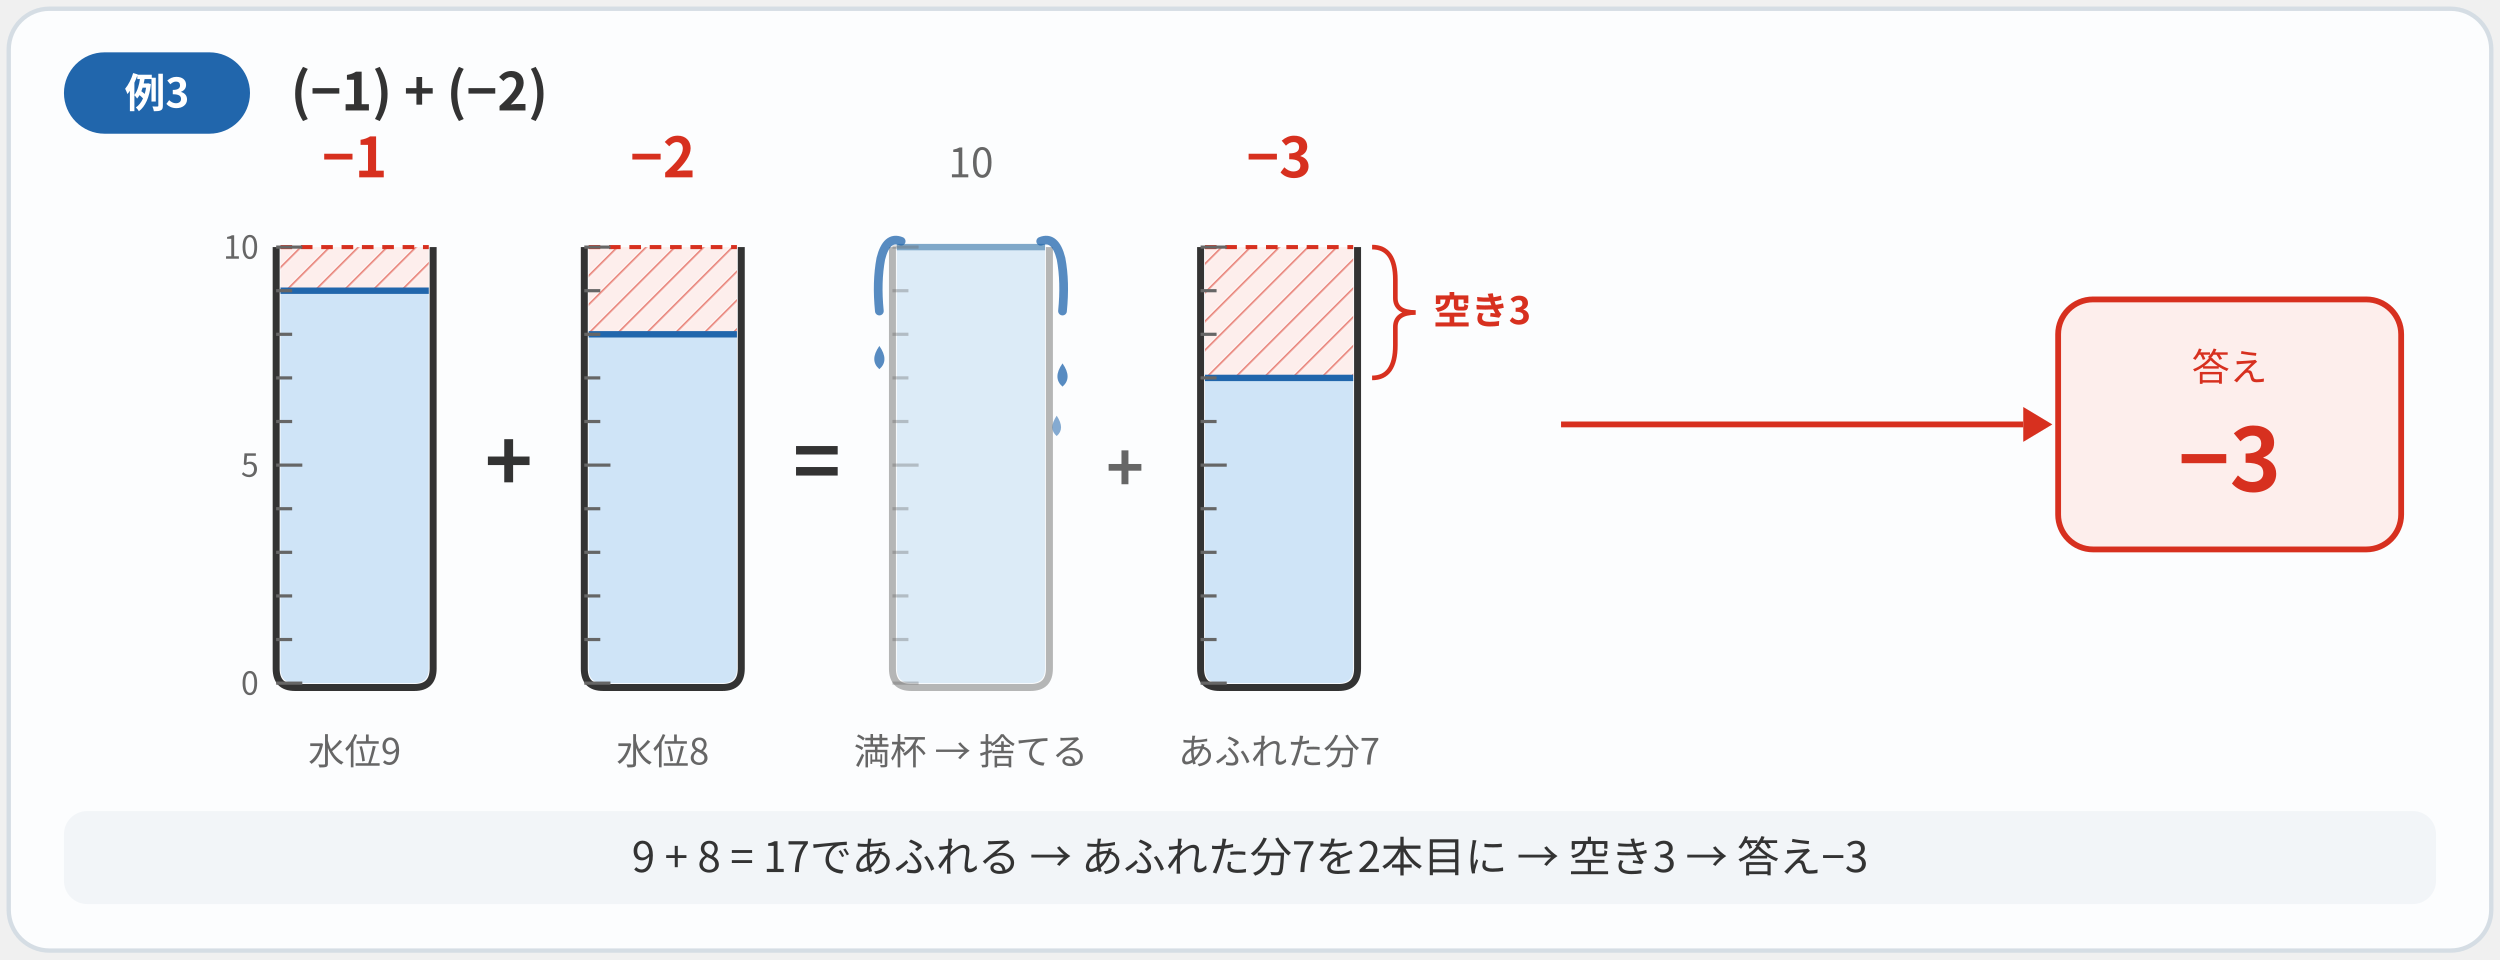
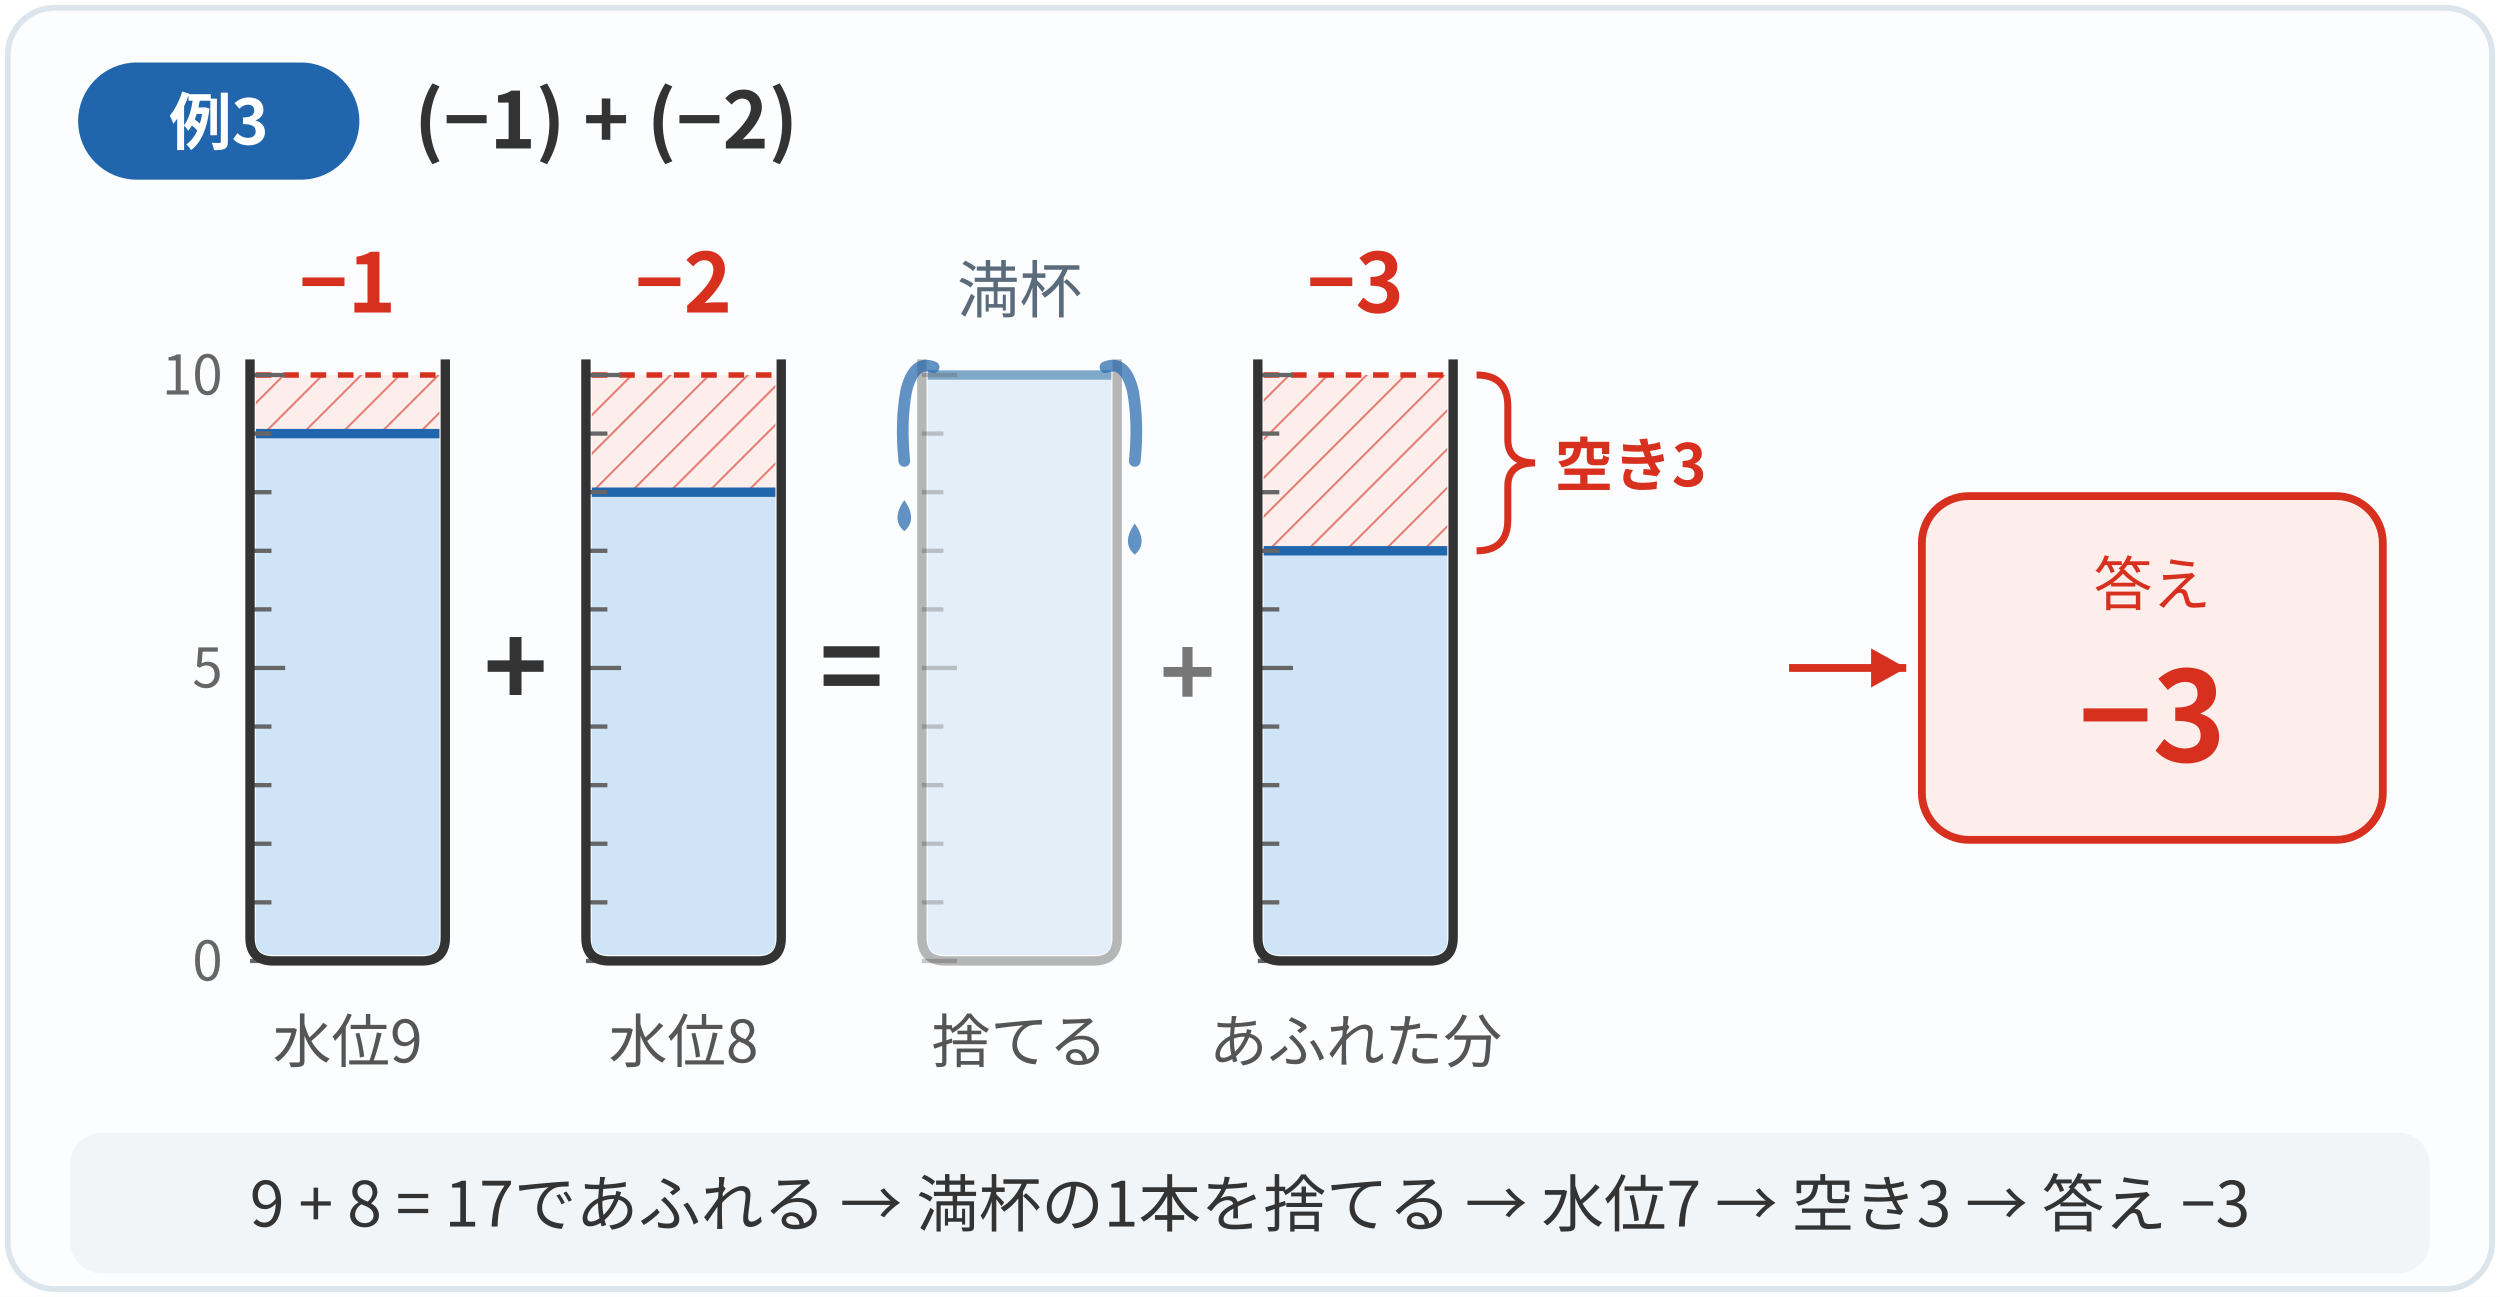
- <svg xmlns="http://www.w3.org/2000/svg" xml:lang="ja" lang="ja" viewBox="0 0 860 330" font-family="'Hiragino Sans','Hiragino Kaku Gothic ProN','Noto Sans JP','Noto Sans CJK JP','Yu Gothic','Meiryo',sans-serif">
+ <svg xmlns="http://www.w3.org/2000/svg" xml:lang="ja" viewBox="0 0 640 332" width="640" height="332" role="img" aria-labelledby="title desc" font-family="'Hiragino Sans','Noto Sans CJK JP','Yu Gothic',sans-serif">
  <defs>
    <pattern id="hred" patternUnits="userSpaceOnUse" width="7" height="7" patternTransform="rotate(45)">
      <rect width="7" height="7" fill="#fdeeec" />
      <line x1="0" y1="0" x2="0" y2="7" stroke="#d7301f" stroke-width="1.1" stroke-opacity="0.55" />
    </pattern>
  </defs>
-   <rect x="3" y="3" width="854" height="324" rx="14" fill="#fcfdfe" stroke="#d5dde4" stroke-width="1.5" />
-   <rect x="22" y="18" width="64" height="28" rx="14" fill="#2166ac" />
-   <text x="54.0" y="37" font-size="14" fill="#fff" text-anchor="middle" font-weight="bold" font-family="'Hiragino Sans','Hiragino Kaku Gothic ProN','Noto Sans JP','Noto Sans CJK JP','Yu Gothic','Meiryo',sans-serif">例3</text>
-   <text x="100" y="38" font-size="18" fill="#333" text-anchor="start" font-weight="bold" font-family="'Hiragino Sans','Hiragino Kaku Gothic ProN','Noto Sans JP','Noto Sans CJK JP','Yu Gothic','Meiryo',sans-serif">(−1) + (−2)</text>
-   <rect x="96.5" y="85" width="51" height="15" fill="url(#hred)" />
-   <line x1="96.5" y1="85" x2="147.5" y2="85" stroke="#d7301f" stroke-width="1.4" stroke-dasharray="4 3" />
-   <path d="M 96.5 100 L 96.5 230 Q 96.5 235 101.5 235 L 142.5 235 Q 147.5 235 147.5 230 L 147.5 100 Z" fill="#cfe4f7" />
-   <line x1="96.5" y1="100" x2="147.5" y2="100" stroke="#2166ac" stroke-width="2.2" />
-   <path d="M 95 85 L 95 230 Q 95 236.5 101.5 236.5 L 142.5 236.5 Q 149 236.5 149 230 L 149 85" fill="none" stroke="#333" stroke-width="2.4" stroke-opacity="1.0" />
-   <line x1="95" y1="235" x2="104" y2="235" stroke="#666" stroke-width="1.1" stroke-opacity="1.0" />
-   <line x1="95" y1="220" x2="100.5" y2="220" stroke="#666" stroke-width="1.1" stroke-opacity="1.0" />
-   <line x1="95" y1="205" x2="100.5" y2="205" stroke="#666" stroke-width="1.1" stroke-opacity="1.0" />
-   <line x1="95" y1="190" x2="100.5" y2="190" stroke="#666" stroke-width="1.1" stroke-opacity="1.0" />
-   <line x1="95" y1="175" x2="100.5" y2="175" stroke="#666" stroke-width="1.1" stroke-opacity="1.0" />
-   <line x1="95" y1="160" x2="104" y2="160" stroke="#666" stroke-width="1.1" stroke-opacity="1.0" />
-   <line x1="95" y1="145" x2="100.5" y2="145" stroke="#666" stroke-width="1.1" stroke-opacity="1.0" />
-   <line x1="95" y1="130" x2="100.5" y2="130" stroke="#666" stroke-width="1.1" stroke-opacity="1.0" />
-   <line x1="95" y1="115" x2="100.5" y2="115" stroke="#666" stroke-width="1.1" stroke-opacity="1.0" />
-   <line x1="95" y1="100" x2="100.5" y2="100" stroke="#666" stroke-width="1.1" stroke-opacity="1.0" />
-   <line x1="95" y1="85" x2="104" y2="85" stroke="#666" stroke-width="1.1" stroke-opacity="1.0" />
-   <text x="89" y="239" font-size="11" fill="#666" text-anchor="end" font-family="'Hiragino Sans','Hiragino Kaku Gothic ProN','Noto Sans JP','Noto Sans CJK JP','Yu Gothic','Meiryo',sans-serif">0</text>
-   <text x="89" y="164" font-size="11" fill="#666" text-anchor="end" font-family="'Hiragino Sans','Hiragino Kaku Gothic ProN','Noto Sans JP','Noto Sans CJK JP','Yu Gothic','Meiryo',sans-serif">5</text>
-   <text x="89" y="89" font-size="11" fill="#666" text-anchor="end" font-family="'Hiragino Sans','Hiragino Kaku Gothic ProN','Noto Sans JP','Noto Sans CJK JP','Yu Gothic','Meiryo',sans-serif">10</text>
-   <text x="122.0" y="61" font-size="19" fill="#d7301f" text-anchor="middle" font-weight="bold" font-family="'Hiragino Sans','Hiragino Kaku Gothic ProN','Noto Sans JP','Noto Sans CJK JP','Yu Gothic','Meiryo',sans-serif">−1</text>
-   <text x="122.0" y="263" font-size="12.5" fill="#666" text-anchor="middle" font-family="'Hiragino Sans','Hiragino Kaku Gothic ProN','Noto Sans JP','Noto Sans CJK JP','Yu Gothic','Meiryo',sans-serif">水位9</text>
-   <text x="175" y="169" font-size="28" fill="#333" text-anchor="middle" font-weight="bold" font-family="'Hiragino Sans','Hiragino Kaku Gothic ProN','Noto Sans JP','Noto Sans CJK JP','Yu Gothic','Meiryo',sans-serif">+</text>
-   <rect x="202.5" y="85" width="51" height="30" fill="url(#hred)" />
-   <line x1="202.5" y1="85" x2="253.5" y2="85" stroke="#d7301f" stroke-width="1.4" stroke-dasharray="4 3" />
-   <path d="M 202.5 115 L 202.5 230 Q 202.5 235 207.5 235 L 248.5 235 Q 253.5 235 253.5 230 L 253.5 115 Z" fill="#cfe4f7" />
-   <line x1="202.5" y1="115" x2="253.5" y2="115" stroke="#2166ac" stroke-width="2.2" />
-   <path d="M 201 85 L 201 230 Q 201 236.5 207.5 236.5 L 248.5 236.5 Q 255 236.5 255 230 L 255 85" fill="none" stroke="#333" stroke-width="2.4" stroke-opacity="1.0" />
-   <line x1="201" y1="235" x2="210" y2="235" stroke="#666" stroke-width="1.1" stroke-opacity="1.0" />
-   <line x1="201" y1="220" x2="206.5" y2="220" stroke="#666" stroke-width="1.1" stroke-opacity="1.0" />
-   <line x1="201" y1="205" x2="206.5" y2="205" stroke="#666" stroke-width="1.1" stroke-opacity="1.0" />
-   <line x1="201" y1="190" x2="206.5" y2="190" stroke="#666" stroke-width="1.1" stroke-opacity="1.0" />
-   <line x1="201" y1="175" x2="206.5" y2="175" stroke="#666" stroke-width="1.1" stroke-opacity="1.0" />
-   <line x1="201" y1="160" x2="210" y2="160" stroke="#666" stroke-width="1.1" stroke-opacity="1.0" />
-   <line x1="201" y1="145" x2="206.5" y2="145" stroke="#666" stroke-width="1.1" stroke-opacity="1.0" />
-   <line x1="201" y1="130" x2="206.5" y2="130" stroke="#666" stroke-width="1.1" stroke-opacity="1.0" />
-   <line x1="201" y1="115" x2="206.5" y2="115" stroke="#666" stroke-width="1.1" stroke-opacity="1.0" />
-   <line x1="201" y1="100" x2="206.5" y2="100" stroke="#666" stroke-width="1.1" stroke-opacity="1.0" />
-   <line x1="201" y1="85" x2="210" y2="85" stroke="#666" stroke-width="1.1" stroke-opacity="1.0" />
-   <text x="228.0" y="61" font-size="19" fill="#d7301f" text-anchor="middle" font-weight="bold" font-family="'Hiragino Sans','Hiragino Kaku Gothic ProN','Noto Sans JP','Noto Sans CJK JP','Yu Gothic','Meiryo',sans-serif">−2</text>
-   <text x="228.0" y="263" font-size="12.5" fill="#666" text-anchor="middle" font-family="'Hiragino Sans','Hiragino Kaku Gothic ProN','Noto Sans JP','Noto Sans CJK JP','Yu Gothic','Meiryo',sans-serif">水位8</text>
-   <text x="281" y="169" font-size="28" fill="#333" text-anchor="middle" font-weight="bold" font-family="'Hiragino Sans','Hiragino Kaku Gothic ProN','Noto Sans JP','Noto Sans CJK JP','Yu Gothic','Meiryo',sans-serif">=</text>
-   <path d="M 308.5 85 L 308.5 230 Q 308.5 235 313.5 235 L 354.5 235 Q 359.5 235 359.5 230 L 359.5 85 Z" fill="#dcebf7" />
-   <line x1="308.5" y1="85" x2="359.5" y2="85" stroke="#7fa8c9" stroke-width="2.2" />
-   <path d="M 307 85 L 307 230 Q 307 236.5 313.5 236.5 L 354.5 236.5 Q 361 236.5 361 230 L 361 85" fill="none" stroke="#333" stroke-width="2.4" stroke-opacity="0.35" />
-   <path d="M 310 83 Q 305 81 303 89 Q 301.5 97 302.5 107" fill="none" stroke="#2166ac" stroke-width="3" stroke-opacity="0.75" stroke-linecap="round" />
-   <path d="M 358 83 Q 363 81 365 89 Q 366.5 97 365.5 107" fill="none" stroke="#2166ac" stroke-width="3" stroke-opacity="0.75" stroke-linecap="round" />
-   <path d="M 302.5 119 q -3.5 5 0 8 q 3.5 -3 0 -8 Z" fill="#2166ac" fill-opacity="0.75" />
-   <path d="M 365.5 125 q -3.5 5 0 8 q 3.5 -3 0 -8 Z" fill="#2166ac" fill-opacity="0.75" />
-   <path d="M 363.5 143 q -3 4.5 0 7 q 3 -2.5 0 -7 Z" fill="#2166ac" fill-opacity="0.55" />
-   <line x1="307" y1="235" x2="316" y2="235" stroke="#666" stroke-width="1.1" stroke-opacity="0.35" />
-   <line x1="307" y1="220" x2="312.5" y2="220" stroke="#666" stroke-width="1.1" stroke-opacity="0.35" />
-   <line x1="307" y1="205" x2="312.5" y2="205" stroke="#666" stroke-width="1.1" stroke-opacity="0.35" />
-   <line x1="307" y1="190" x2="312.5" y2="190" stroke="#666" stroke-width="1.1" stroke-opacity="0.35" />
-   <line x1="307" y1="175" x2="312.5" y2="175" stroke="#666" stroke-width="1.1" stroke-opacity="0.35" />
-   <line x1="307" y1="160" x2="316" y2="160" stroke="#666" stroke-width="1.1" stroke-opacity="0.35" />
-   <line x1="307" y1="145" x2="312.5" y2="145" stroke="#666" stroke-width="1.1" stroke-opacity="0.35" />
-   <line x1="307" y1="130" x2="312.5" y2="130" stroke="#666" stroke-width="1.1" stroke-opacity="0.35" />
-   <line x1="307" y1="115" x2="312.5" y2="115" stroke="#666" stroke-width="1.1" stroke-opacity="0.35" />
-   <line x1="307" y1="100" x2="312.5" y2="100" stroke="#666" stroke-width="1.1" stroke-opacity="0.35" />
-   <line x1="307" y1="85" x2="316" y2="85" stroke="#666" stroke-width="1.1" stroke-opacity="0.35" />
-   <text x="334.0" y="263" font-size="12.5" fill="#666" text-anchor="middle" font-family="'Hiragino Sans','Hiragino Kaku Gothic ProN','Noto Sans JP','Noto Sans CJK JP','Yu Gothic','Meiryo',sans-serif">満杯 → 捨てる</text>
-   <text x="334.0" y="61" font-size="14" fill="#666" text-anchor="middle" font-family="'Hiragino Sans','Hiragino Kaku Gothic ProN','Noto Sans JP','Noto Sans CJK JP','Yu Gothic','Meiryo',sans-serif">10</text>
-   <text x="387" y="169" font-size="22" fill="#666" text-anchor="middle" font-weight="bold" font-family="'Hiragino Sans','Hiragino Kaku Gothic ProN','Noto Sans JP','Noto Sans CJK JP','Yu Gothic','Meiryo',sans-serif">+</text>
-   <rect x="414.5" y="85" width="51" height="45" fill="url(#hred)" />
-   <line x1="414.5" y1="85" x2="465.5" y2="85" stroke="#d7301f" stroke-width="1.4" stroke-dasharray="4 3" />
-   <path d="M 414.5 130 L 414.5 230 Q 414.5 235 419.5 235 L 460.5 235 Q 465.5 235 465.5 230 L 465.5 130 Z" fill="#cfe4f7" />
-   <line x1="414.5" y1="130" x2="465.5" y2="130" stroke="#2166ac" stroke-width="2.2" />
-   <path d="M 413 85 L 413 230 Q 413 236.5 419.5 236.5 L 460.5 236.5 Q 467 236.5 467 230 L 467 85" fill="none" stroke="#333" stroke-width="2.4" stroke-opacity="1.0" />
-   <line x1="413" y1="235" x2="422" y2="235" stroke="#666" stroke-width="1.1" stroke-opacity="1.0" />
-   <line x1="413" y1="220" x2="418.5" y2="220" stroke="#666" stroke-width="1.1" stroke-opacity="1.0" />
-   <line x1="413" y1="205" x2="418.5" y2="205" stroke="#666" stroke-width="1.1" stroke-opacity="1.0" />
-   <line x1="413" y1="190" x2="418.5" y2="190" stroke="#666" stroke-width="1.1" stroke-opacity="1.0" />
-   <line x1="413" y1="175" x2="418.5" y2="175" stroke="#666" stroke-width="1.1" stroke-opacity="1.0" />
-   <line x1="413" y1="160" x2="422" y2="160" stroke="#666" stroke-width="1.1" stroke-opacity="1.0" />
-   <line x1="413" y1="145" x2="418.5" y2="145" stroke="#666" stroke-width="1.1" stroke-opacity="1.0" />
-   <line x1="413" y1="130" x2="418.5" y2="130" stroke="#666" stroke-width="1.1" stroke-opacity="1.0" />
-   <line x1="413" y1="115" x2="418.5" y2="115" stroke="#666" stroke-width="1.1" stroke-opacity="1.0" />
-   <line x1="413" y1="100" x2="418.5" y2="100" stroke="#666" stroke-width="1.1" stroke-opacity="1.0" />
-   <line x1="413" y1="85" x2="422" y2="85" stroke="#666" stroke-width="1.1" stroke-opacity="1.0" />
-   <text x="440.0" y="61" font-size="19" fill="#d7301f" text-anchor="middle" font-weight="bold" font-family="'Hiragino Sans','Hiragino Kaku Gothic ProN','Noto Sans JP','Noto Sans CJK JP','Yu Gothic','Meiryo',sans-serif">−3</text>
-   <text x="440.0" y="263" font-size="12.5" fill="#666" text-anchor="middle" font-family="'Hiragino Sans','Hiragino Kaku Gothic ProN','Noto Sans JP','Noto Sans CJK JP','Yu Gothic','Meiryo',sans-serif">あふれた分7</text>
-   <path d="M 472 85 Q 480 85 480 96.25 L 480 102.5 Q 480 107.5 487 107.5 Q 480 107.5 480 112.5 L 480 118.75 Q 480 130 472 130" fill="none" stroke="#d7301f" stroke-width="1.6" />
-   <text x="493" y="111.5" font-size="13" fill="#d7301f" text-anchor="start" font-weight="bold" font-family="'Hiragino Sans','Hiragino Kaku Gothic ProN','Noto Sans JP','Noto Sans CJK JP','Yu Gothic','Meiryo',sans-serif">空き3</text>
-   <rect x="708" y="103" width="118" height="86" rx="12" fill="#fdeeec" stroke="#d7301f" stroke-width="2" />
-   <text x="767" y="131" font-size="13" fill="#d7301f" text-anchor="middle" font-family="'Hiragino Sans','Hiragino Kaku Gothic ProN','Noto Sans JP','Noto Sans CJK JP','Yu Gothic','Meiryo',sans-serif">答え</text>
-   <text x="767" y="169" font-size="30" fill="#d7301f" text-anchor="middle" font-weight="bold" font-family="'Hiragino Sans','Hiragino Kaku Gothic ProN','Noto Sans JP','Noto Sans CJK JP','Yu Gothic','Meiryo',sans-serif">−3</text>
-   <line x1="537" y1="146" x2="696" y2="146" stroke="#d7301f" stroke-width="2" marker-end="none" />
-   <path d="M 696 140 L 706 146 L 696 152 Z" fill="#d7301f" />
-   <rect x="22" y="279" width="816" height="32" rx="8" fill="#f2f5f8" />
-   <text x="430.0" y="300" font-size="14.5" fill="#333" text-anchor="middle" font-family="'Hiragino Sans','Hiragino Kaku Gothic ProN','Noto Sans JP','Noto Sans CJK JP','Yu Gothic','Meiryo',sans-serif">9 + 8 = 17であふれる → あふれた分7を2本目に → 空き3 → 答え−3</text>
+   <rect width="640" height="332" fill="white" />
+   <rect x="2" y="2" width="636" height="328" rx="12" fill="#fcfdfe" stroke="#dde5ec" stroke-width="1.5" />
+   <rect x="20" y="16" width="72" height="30" rx="15" fill="#2166ac" stroke="none" stroke-width="1.5" />
+   <text x="56" y="37" font-size="16" fill="white" text-anchor="middle" font-weight="bold">例3</text>
+   <text x="106" y="38" font-size="20" fill="#333" text-anchor="start" font-weight="bold">(−1) + (−2)</text>
+   <rect x="65.5" y="96" width="47" height="15" rx="0" fill="url(#hred)" stroke="none" stroke-width="1.5" />
+   <line x1="65.5" y1="96" x2="112.5" y2="96" stroke="#d7301f" stroke-width="1.4" stroke-dasharray="4 3" />
+   <path d="M 65.5 111 L 65.5 241 Q 65.5 244.5 70 244.5 L 108 244.5 Q 112.5 244.5 112.5 241 L 112.5 111 Z" fill="#cfe4f7" />
+   <line x1="65.5" y1="111" x2="112.5" y2="111" stroke="#2166ac" stroke-width="2.4" />
+   <line x1="64" y1="246" x2="73" y2="246" stroke="#666" stroke-width="1.1" stroke-opacity="1.0" />
+   <text x="57" y="251" font-size="14" fill="#666" text-anchor="end">0</text>
+   <line x1="64" y1="231" x2="69.5" y2="231" stroke="#666" stroke-width="1.1" stroke-opacity="1.0" />
+   <line x1="64" y1="216" x2="69.5" y2="216" stroke="#666" stroke-width="1.1" stroke-opacity="1.0" />
+   <line x1="64" y1="201" x2="69.5" y2="201" stroke="#666" stroke-width="1.1" stroke-opacity="1.0" />
+   <line x1="64" y1="186" x2="69.5" y2="186" stroke="#666" stroke-width="1.1" stroke-opacity="1.0" />
+   <line x1="64" y1="171" x2="73" y2="171" stroke="#666" stroke-width="1.1" stroke-opacity="1.0" />
+   <text x="57" y="176" font-size="14" fill="#666" text-anchor="end">5</text>
+   <line x1="64" y1="156" x2="69.5" y2="156" stroke="#666" stroke-width="1.1" stroke-opacity="1.0" />
+   <line x1="64" y1="141" x2="69.5" y2="141" stroke="#666" stroke-width="1.1" stroke-opacity="1.0" />
+   <line x1="64" y1="126" x2="69.5" y2="126" stroke="#666" stroke-width="1.1" stroke-opacity="1.0" />
+   <line x1="64" y1="111" x2="69.5" y2="111" stroke="#666" stroke-width="1.1" stroke-opacity="1.0" />
+   <line x1="64" y1="96" x2="73" y2="96" stroke="#666" stroke-width="1.1" stroke-opacity="1.0" />
+   <text x="57" y="101" font-size="14" fill="#666" text-anchor="end">10</text>
+   <path d="M 64 92 L 64 240 Q 64 246 70 246 L 108 246 Q 114 246 114 240 L 114 92" fill="none" stroke="#333" stroke-width="2.4" stroke-opacity="1.0" />
+   <text x="89" y="80" font-size="21" fill="#d7301f" text-anchor="middle" font-weight="bold">−1</text>
+   <text x="89" y="272" font-size="15" fill="#555" text-anchor="middle">水位9</text>
+   <text x="132" y="181" font-size="28" fill="#333" text-anchor="middle" font-weight="bold">+</text>
+   <rect x="151.5" y="96" width="47" height="30" rx="0" fill="url(#hred)" stroke="none" stroke-width="1.5" />
+   <line x1="151.5" y1="96" x2="198.5" y2="96" stroke="#d7301f" stroke-width="1.4" stroke-dasharray="4 3" />
+   <path d="M 151.5 126 L 151.5 241 Q 151.5 244.5 156 244.5 L 194 244.5 Q 198.5 244.5 198.5 241 L 198.5 126 Z" fill="#cfe4f7" />
+   <line x1="151.5" y1="126" x2="198.5" y2="126" stroke="#2166ac" stroke-width="2.4" />
+   <line x1="150" y1="246" x2="159" y2="246" stroke="#666" stroke-width="1.1" stroke-opacity="1.0" />
+   <line x1="150" y1="231" x2="155.5" y2="231" stroke="#666" stroke-width="1.1" stroke-opacity="1.0" />
+   <line x1="150" y1="216" x2="155.5" y2="216" stroke="#666" stroke-width="1.1" stroke-opacity="1.0" />
+   <line x1="150" y1="201" x2="155.5" y2="201" stroke="#666" stroke-width="1.1" stroke-opacity="1.0" />
+   <line x1="150" y1="186" x2="155.5" y2="186" stroke="#666" stroke-width="1.1" stroke-opacity="1.0" />
+   <line x1="150" y1="171" x2="159" y2="171" stroke="#666" stroke-width="1.1" stroke-opacity="1.0" />
+   <line x1="150" y1="156" x2="155.5" y2="156" stroke="#666" stroke-width="1.1" stroke-opacity="1.0" />
+   <line x1="150" y1="141" x2="155.5" y2="141" stroke="#666" stroke-width="1.1" stroke-opacity="1.0" />
+   <line x1="150" y1="126" x2="155.5" y2="126" stroke="#666" stroke-width="1.1" stroke-opacity="1.0" />
+   <line x1="150" y1="111" x2="155.5" y2="111" stroke="#666" stroke-width="1.1" stroke-opacity="1.0" />
+   <line x1="150" y1="96" x2="159" y2="96" stroke="#666" stroke-width="1.1" stroke-opacity="1.0" />
+   <path d="M 150 92 L 150 240 Q 150 246 156 246 L 194 246 Q 200 246 200 240 L 200 92" fill="none" stroke="#333" stroke-width="2.4" stroke-opacity="1.0" />
+   <text x="175" y="80" font-size="21" fill="#d7301f" text-anchor="middle" font-weight="bold">−2</text>
+   <text x="175" y="272" font-size="15" fill="#555" text-anchor="middle">水位8</text>
+   <text x="218" y="181" font-size="28" fill="#333" text-anchor="middle" font-weight="bold">=</text>
+   <path d="M 237.5 96 L 237.5 241 Q 237.5 244.5 242 244.5 L 280 244.5 Q 284.5 244.5 284.5 241 L 284.5 96 Z" fill="#e3eef8" />
+   <line x1="237.5" y1="96" x2="284.5" y2="96" stroke="#7fa8c9" stroke-width="2.4" />
+   <line x1="236" y1="246" x2="245" y2="246" stroke="#666" stroke-width="1.1" stroke-opacity="0.35" />
+   <line x1="236" y1="231" x2="241.5" y2="231" stroke="#666" stroke-width="1.1" stroke-opacity="0.35" />
+   <line x1="236" y1="216" x2="241.5" y2="216" stroke="#666" stroke-width="1.1" stroke-opacity="0.35" />
+   <line x1="236" y1="201" x2="241.5" y2="201" stroke="#666" stroke-width="1.1" stroke-opacity="0.35" />
+   <line x1="236" y1="186" x2="241.5" y2="186" stroke="#666" stroke-width="1.1" stroke-opacity="0.35" />
+   <line x1="236" y1="171" x2="245" y2="171" stroke="#666" stroke-width="1.1" stroke-opacity="0.35" />
+   <line x1="236" y1="156" x2="241.5" y2="156" stroke="#666" stroke-width="1.1" stroke-opacity="0.35" />
+   <line x1="236" y1="141" x2="241.5" y2="141" stroke="#666" stroke-width="1.1" stroke-opacity="0.35" />
+   <line x1="236" y1="126" x2="241.5" y2="126" stroke="#666" stroke-width="1.1" stroke-opacity="0.35" />
+   <line x1="236" y1="111" x2="241.5" y2="111" stroke="#666" stroke-width="1.1" stroke-opacity="0.35" />
+   <line x1="236" y1="96" x2="245" y2="96" stroke="#666" stroke-width="1.1" stroke-opacity="0.35" />
+   <path d="M 236 92 L 236 240 Q 236 246 242 246 L 280 246 Q 286 246 286 240 L 286 92" fill="none" stroke="#333" stroke-width="2.4" stroke-opacity="0.35" />
+   <path d="M 239 94 Q 234 92 232 100 Q 230.5 108 231.5 118" fill="none" stroke="#2166ac" stroke-width="3" stroke-opacity="0.7" stroke-linecap="round" />
+   <path d="M 283 94 Q 288 92 290 100 Q 291.5 108 290.5 118" fill="none" stroke="#2166ac" stroke-width="3" stroke-opacity="0.7" stroke-linecap="round" />
+   <path d="M 231.5 128 q -3.5 5 0 8 q 3.5 -3 0 -8 Z" fill="#2166ac" fill-opacity="0.7" />
+   <path d="M 290.5 134 q -3.5 5 0 8 q 3.5 -3 0 -8 Z" fill="#2166ac" fill-opacity="0.7" />
+   <text x="261" y="80" font-size="16" fill="#5a6b7b" text-anchor="middle">満杯</text>
+   <text x="261" y="272" font-size="15" fill="#555" text-anchor="middle">捨てる</text>
+   <text x="304" y="181" font-size="24" fill="#777" text-anchor="middle" font-weight="bold">+</text>
+   <rect x="323.5" y="96" width="47" height="45" rx="0" fill="url(#hred)" stroke="none" stroke-width="1.5" />
+   <line x1="323.5" y1="96" x2="370.5" y2="96" stroke="#d7301f" stroke-width="1.4" stroke-dasharray="4 3" />
+   <path d="M 323.5 141 L 323.5 241 Q 323.5 244.5 328 244.5 L 366 244.5 Q 370.5 244.5 370.5 241 L 370.5 141 Z" fill="#cfe4f7" />
+   <line x1="323.5" y1="141" x2="370.5" y2="141" stroke="#2166ac" stroke-width="2.4" />
+   <line x1="322" y1="246" x2="331" y2="246" stroke="#666" stroke-width="1.1" stroke-opacity="1.0" />
+   <line x1="322" y1="231" x2="327.5" y2="231" stroke="#666" stroke-width="1.1" stroke-opacity="1.0" />
+   <line x1="322" y1="216" x2="327.5" y2="216" stroke="#666" stroke-width="1.1" stroke-opacity="1.0" />
+   <line x1="322" y1="201" x2="327.5" y2="201" stroke="#666" stroke-width="1.1" stroke-opacity="1.0" />
+   <line x1="322" y1="186" x2="327.5" y2="186" stroke="#666" stroke-width="1.1" stroke-opacity="1.0" />
+   <line x1="322" y1="171" x2="331" y2="171" stroke="#666" stroke-width="1.1" stroke-opacity="1.0" />
+   <line x1="322" y1="156" x2="327.5" y2="156" stroke="#666" stroke-width="1.1" stroke-opacity="1.0" />
+   <line x1="322" y1="141" x2="327.5" y2="141" stroke="#666" stroke-width="1.1" stroke-opacity="1.0" />
+   <line x1="322" y1="126" x2="327.5" y2="126" stroke="#666" stroke-width="1.1" stroke-opacity="1.0" />
+   <line x1="322" y1="111" x2="327.5" y2="111" stroke="#666" stroke-width="1.1" stroke-opacity="1.0" />
+   <line x1="322" y1="96" x2="331" y2="96" stroke="#666" stroke-width="1.1" stroke-opacity="1.0" />
+   <path d="M 322 92 L 322 240 Q 322 246 328 246 L 366 246 Q 372 246 372 240 L 372 92" fill="none" stroke="#333" stroke-width="2.4" stroke-opacity="1.0" />
+   <text x="347" y="80" font-size="21" fill="#d7301f" text-anchor="middle" font-weight="bold">−3</text>
+   <text x="347" y="272" font-size="15" fill="#555" text-anchor="middle">あふれた分</text>
+   <path d="M 378 96 q 8 0 8 8 L 386 112.5 q 0 6 7 6 q -7 0 -7 6 L 386 133.0 q 0 8 -8 8" fill="none" stroke="#d7301f" stroke-width="1.8" />
+   <text x="398" y="124.5" font-size="15" fill="#d7301f" text-anchor="start" font-weight="bold">空き3</text>
+   <line x1="458" y1="171" x2="488" y2="171" stroke="#d7301f" stroke-width="2" />
+   <path d="M 479 166 L 488 171 L 479 176 Z" fill="#d7301f" />
+   <rect x="492" y="127" width="118" height="88" rx="12" fill="#fdeeec" stroke="#d7301f" stroke-width="2" />
+   <text x="551" y="155" font-size="15" fill="#d7301f" text-anchor="middle">答え</text>
+   <text x="551" y="195" font-size="32" fill="#d7301f" text-anchor="middle" font-weight="bold">−3</text>
+   <rect x="18" y="290" width="604" height="36" rx="8" fill="#f2f5f7" stroke="none" stroke-width="1.5" />
+   <text x="320" y="314" font-size="16" fill="#333" text-anchor="middle">9 + 8 = 17であふれる → 満杯の1本を捨てる → 水位7 → 空き3 → 答え −3</text>
</svg>
